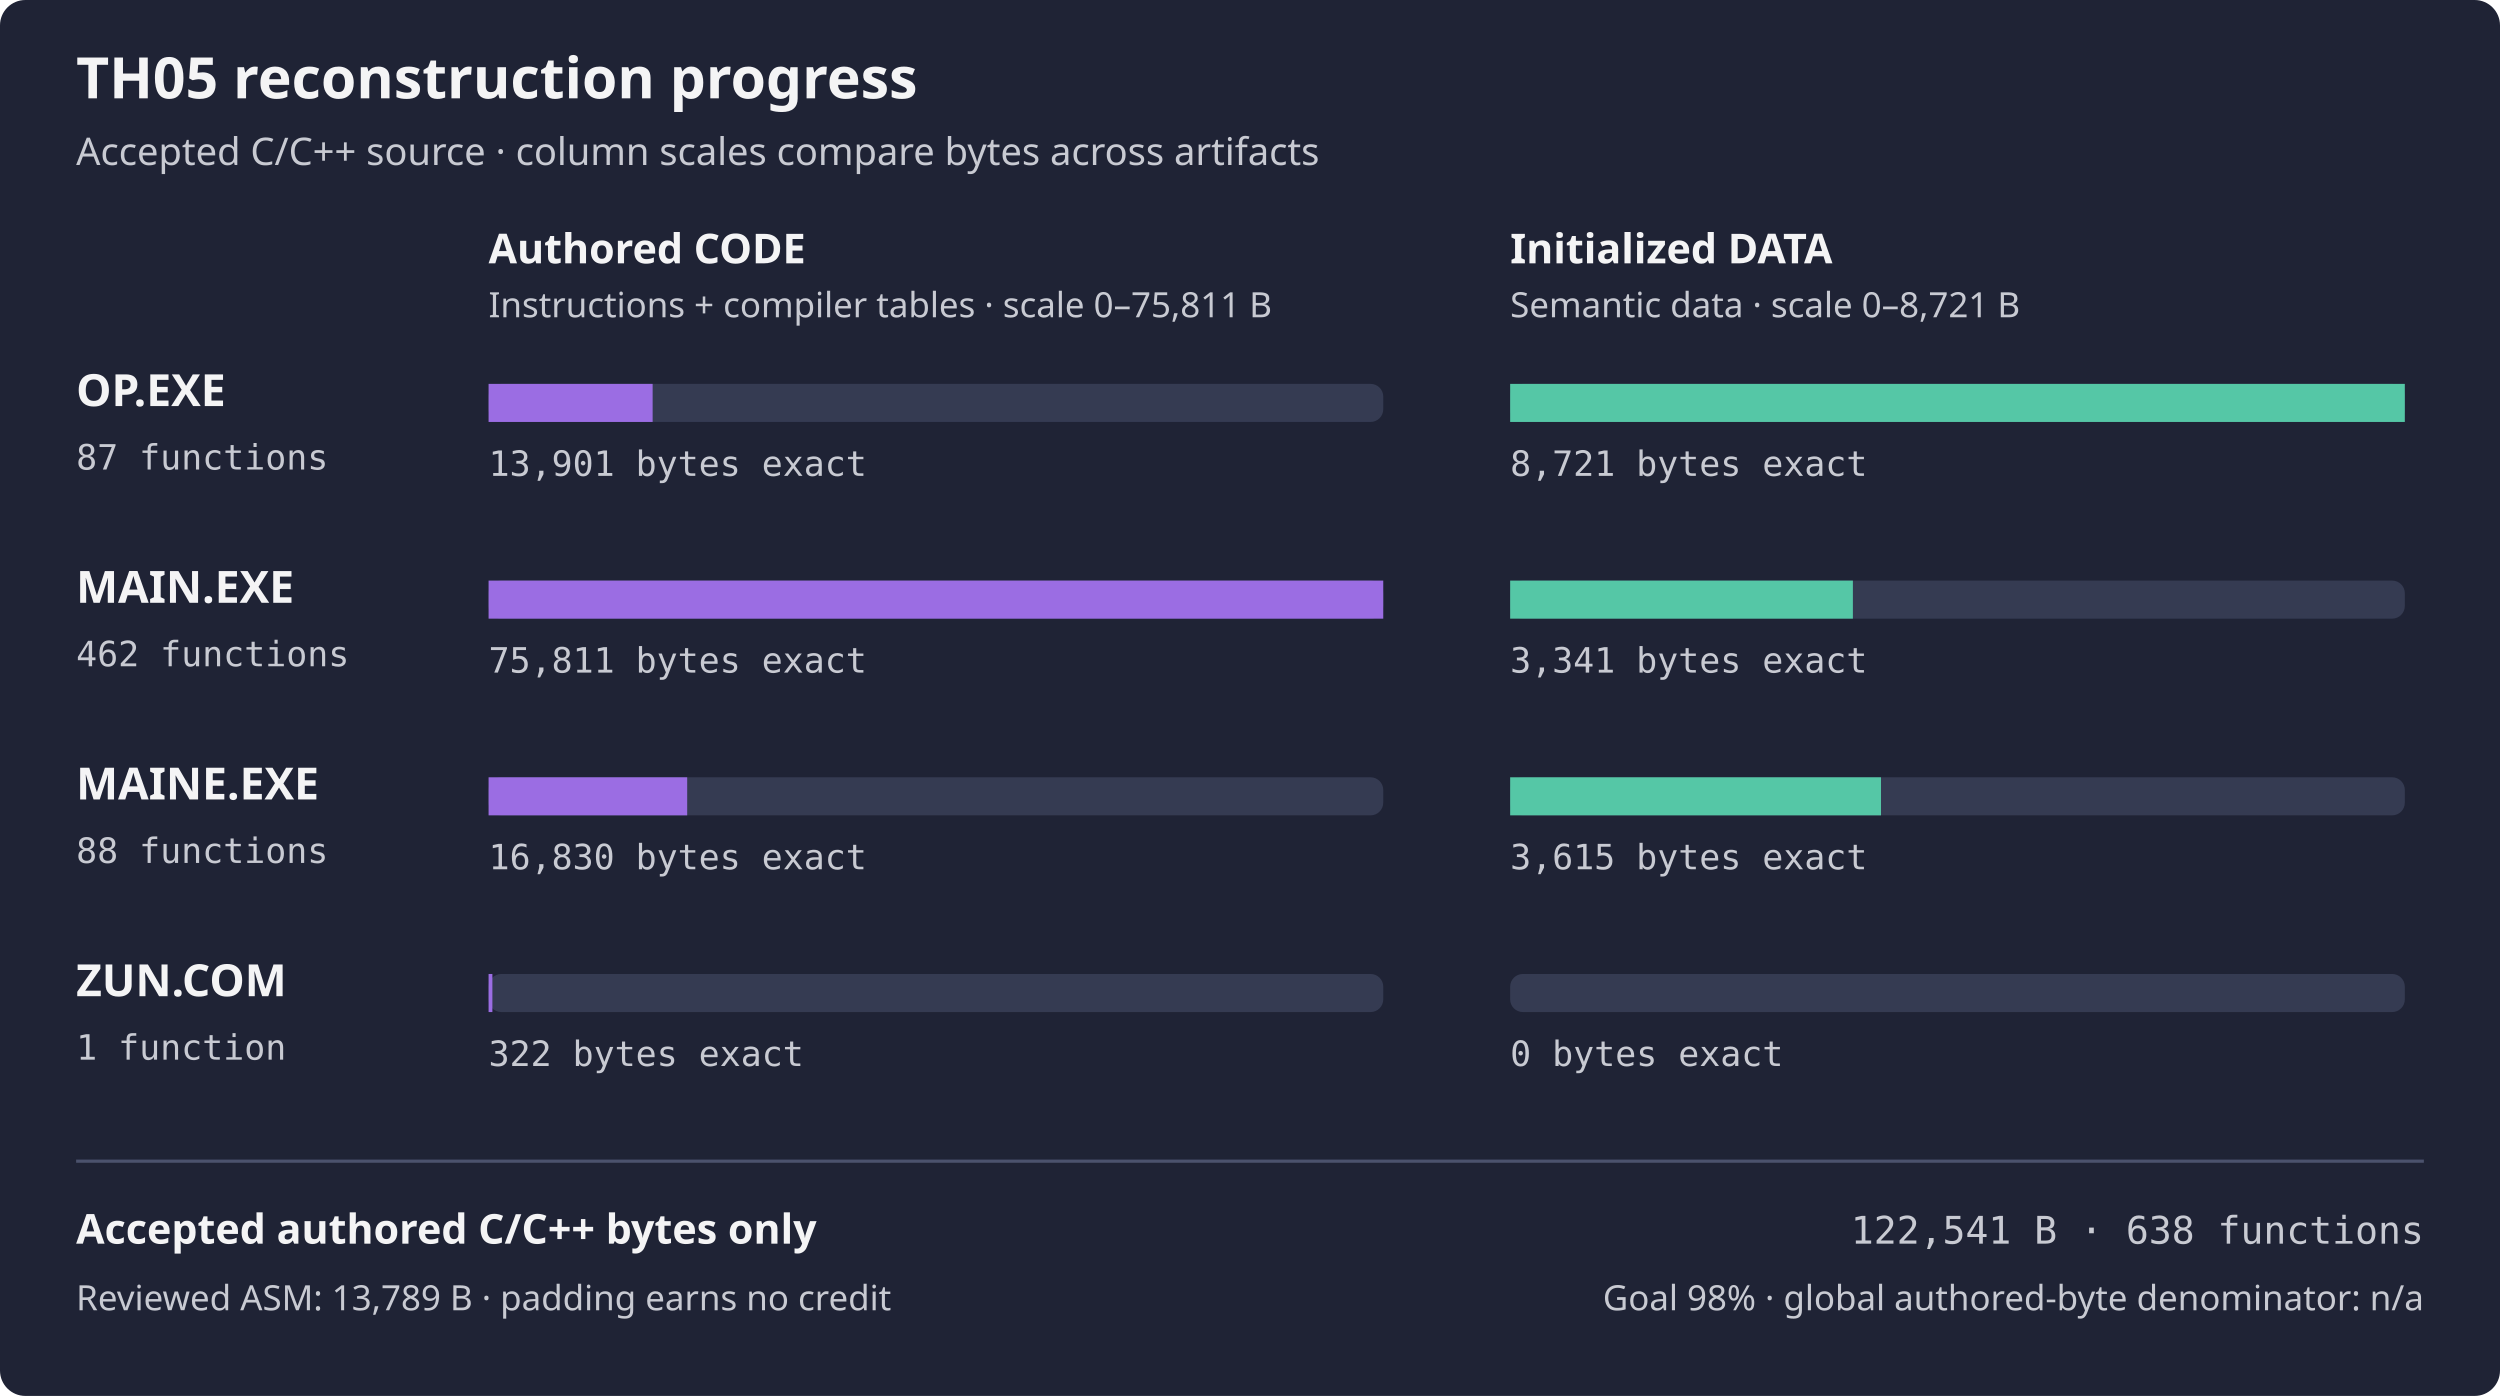
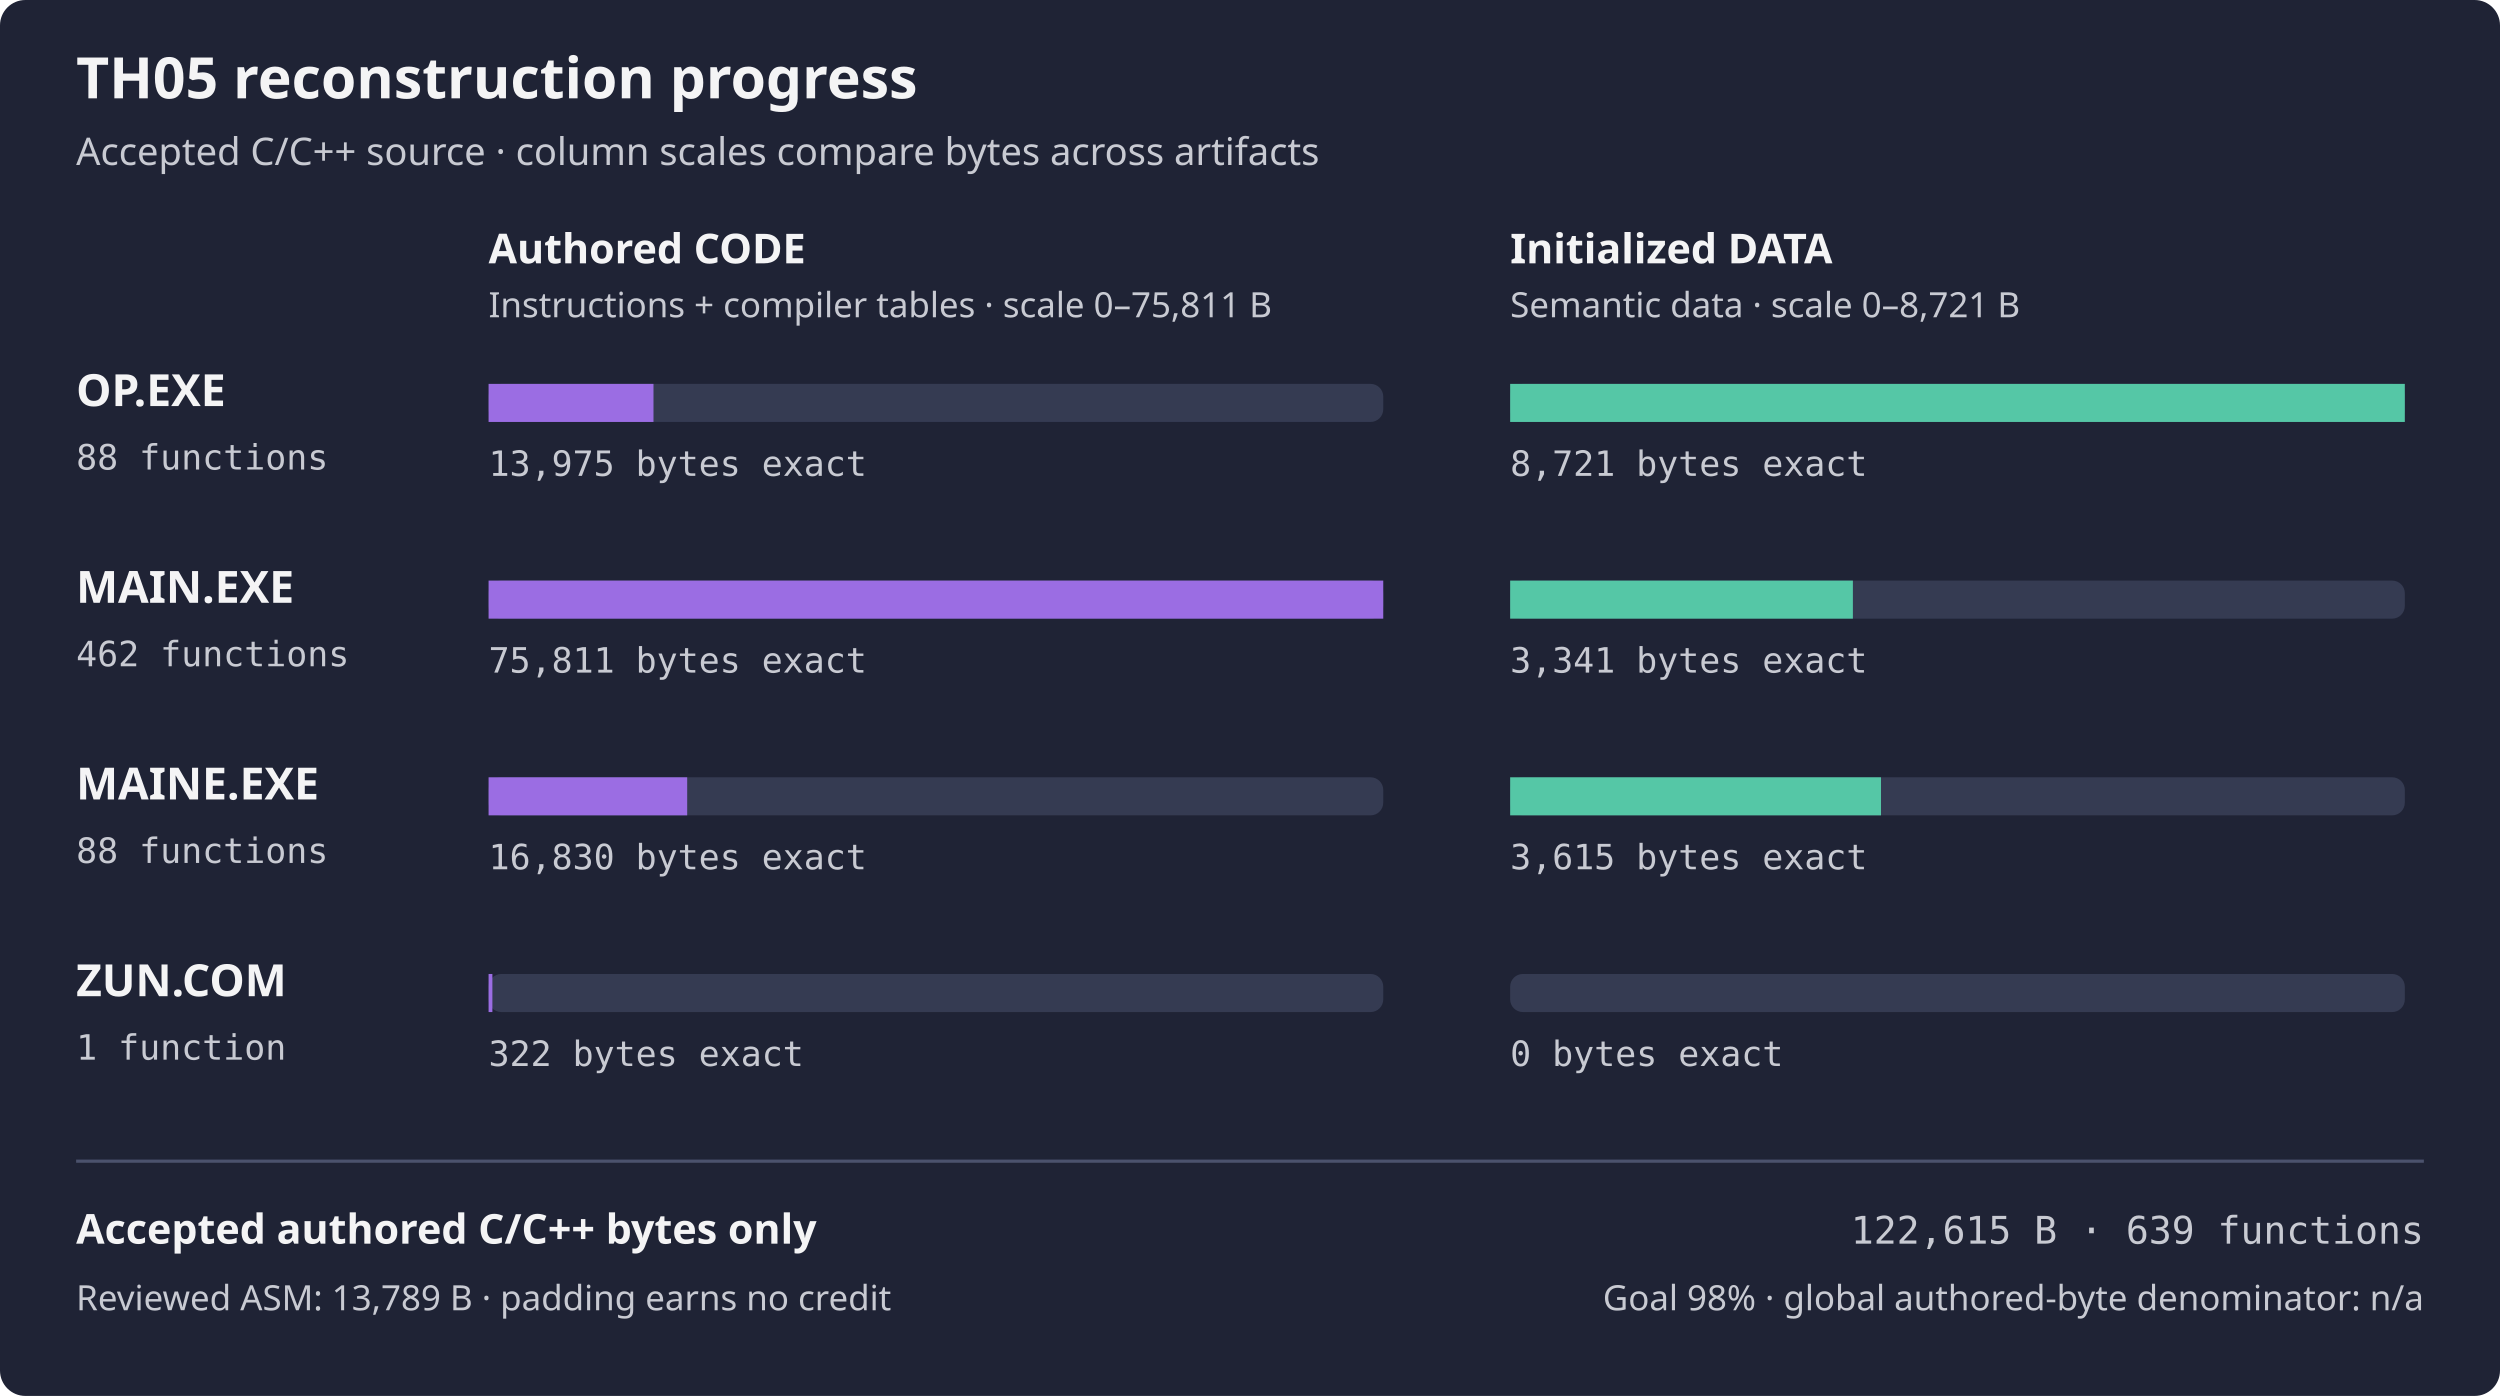
<svg xmlns="http://www.w3.org/2000/svg" width="788" height="440" viewBox="0 0 788 440" role="img" aria-labelledby="title desc">
  <rect width="788" height="440" rx="8" fill="#1f2335" />
  <text x="24" y="31" fill="#f4f4f5" font-family="sans-serif" font-size="18" font-weight="600">TH05 reconstruction progress</text>
  <text x="24" y="52" fill="#c8cad2" font-family="sans-serif" font-size="12">Accepted C/C++ source · column scales compare bytes across artifacts</text>
  <text x="154" y="83" fill="#f4f4f5" font-family="sans-serif" font-size="13" font-weight="600">Authored CODE</text>
  <text x="476" y="83" fill="#f4f4f5" font-family="sans-serif" font-size="13" font-weight="600">Initialized DATA</text>
  <text x="154" y="100" fill="#c8cad2" font-family="sans-serif" font-size="11">Instructions + compiler tables · scale 0–75,811 B</text>
  <text x="476" y="100" fill="#c8cad2" font-family="sans-serif" font-size="11">Semantic data · scale 0–8,721 B</text>
  <text x="24" y="128" fill="#f4f4f5" font-family="sans-serif" font-size="14" font-weight="600">OP.EXE</text>
-   <text x="24" y="148" fill="#c8cad2" font-family="monospace" font-size="11">87 functions</text>
+   <text x="24" y="148" fill="#c8cad2" font-family="monospace" font-size="11">88 functions</text>
  <rect x="154" y="121" width="282" height="12" rx="4" fill="#353b52" />
-   <rect x="154" y="121" width="51.71" height="12" fill="#9b6de3" />
+   <rect x="154" y="121" width="51.98" height="12" fill="#9b6de3" />
  <rect x="476" y="121" width="282" height="12" rx="4" fill="#353b52" />
  <rect x="476" y="121" width="282.00" height="12" fill="#55c7a6" />
-   <text x="154" y="150" fill="#c8cad2" font-family="monospace" font-size="11">13,901 bytes exact</text>
+   <text x="154" y="150" fill="#c8cad2" font-family="monospace" font-size="11">13,975 bytes exact</text>
  <text x="476" y="150" fill="#c8cad2" font-family="monospace" font-size="11">8,721 bytes exact</text>
  <text x="24" y="190" fill="#f4f4f5" font-family="sans-serif" font-size="14" font-weight="600">MAIN.EXE</text>
  <text x="24" y="210" fill="#c8cad2" font-family="monospace" font-size="11">462 functions</text>
  <rect x="154" y="183" width="282" height="12" rx="4" fill="#353b52" />
  <rect x="154" y="183" width="282.00" height="12" fill="#9b6de3" />
  <rect x="476" y="183" width="282" height="12" rx="4" fill="#353b52" />
  <rect x="476" y="183" width="108.03" height="12" fill="#55c7a6" />
  <text x="154" y="212" fill="#c8cad2" font-family="monospace" font-size="11">75,811 bytes exact</text>
  <text x="476" y="212" fill="#c8cad2" font-family="monospace" font-size="11">3,341 bytes exact</text>
  <text x="24" y="252" fill="#f4f4f5" font-family="sans-serif" font-size="14" font-weight="600">MAINE.EXE</text>
  <text x="24" y="272" fill="#c8cad2" font-family="monospace" font-size="11">88 functions</text>
  <rect x="154" y="245" width="282" height="12" rx="4" fill="#353b52" />
  <rect x="154" y="245" width="62.60" height="12" fill="#9b6de3" />
  <rect x="476" y="245" width="282" height="12" rx="4" fill="#353b52" />
  <rect x="476" y="245" width="116.89" height="12" fill="#55c7a6" />
  <text x="154" y="274" fill="#c8cad2" font-family="monospace" font-size="11">16,830 bytes exact</text>
  <text x="476" y="274" fill="#c8cad2" font-family="monospace" font-size="11">3,615 bytes exact</text>
  <text x="24" y="314" fill="#f4f4f5" font-family="sans-serif" font-size="14" font-weight="600">ZUN.COM</text>
  <text x="24" y="334" fill="#c8cad2" font-family="monospace" font-size="11">1 function</text>
  <rect x="154" y="307" width="282" height="12" rx="4" fill="#353b52" />
  <rect x="154" y="307" width="1.20" height="12" fill="#9b6de3" />
  <rect x="476" y="307" width="282" height="12" rx="4" fill="#353b52" />
  <rect x="476" y="307" width="0.00" height="12" fill="#55c7a6" />
  <text x="154" y="336" fill="#c8cad2" font-family="monospace" font-size="11">322 bytes exact</text>
  <text x="476" y="336" fill="#c8cad2" font-family="monospace" font-size="11">0 bytes exact</text>
  <path d="M24 366 H764" stroke="#4b526d" />
  <text x="24" y="392" fill="#f4f4f5" font-family="sans-serif" font-size="13" font-weight="600">Accepted authored C/C++ bytes only</text>
-   <text x="764" y="392" fill="#c8cad2" font-family="monospace" text-anchor="end" font-size="12">122,541 B · 638 functions</text>
+   <text x="764" y="392" fill="#c8cad2" font-family="monospace" text-anchor="end" font-size="12">122,615 B · 639 functions</text>
  <text x="24" y="413" fill="#c8cad2" font-family="sans-serif" font-size="11">Reviewed ASM: 13,789 B · padding earns no credit</text>
  <text x="764" y="413" fill="#c8cad2" font-family="sans-serif" text-anchor="end" font-size="11">Goal 98% · global authored-byte denominator: n/a</text>
</svg>
